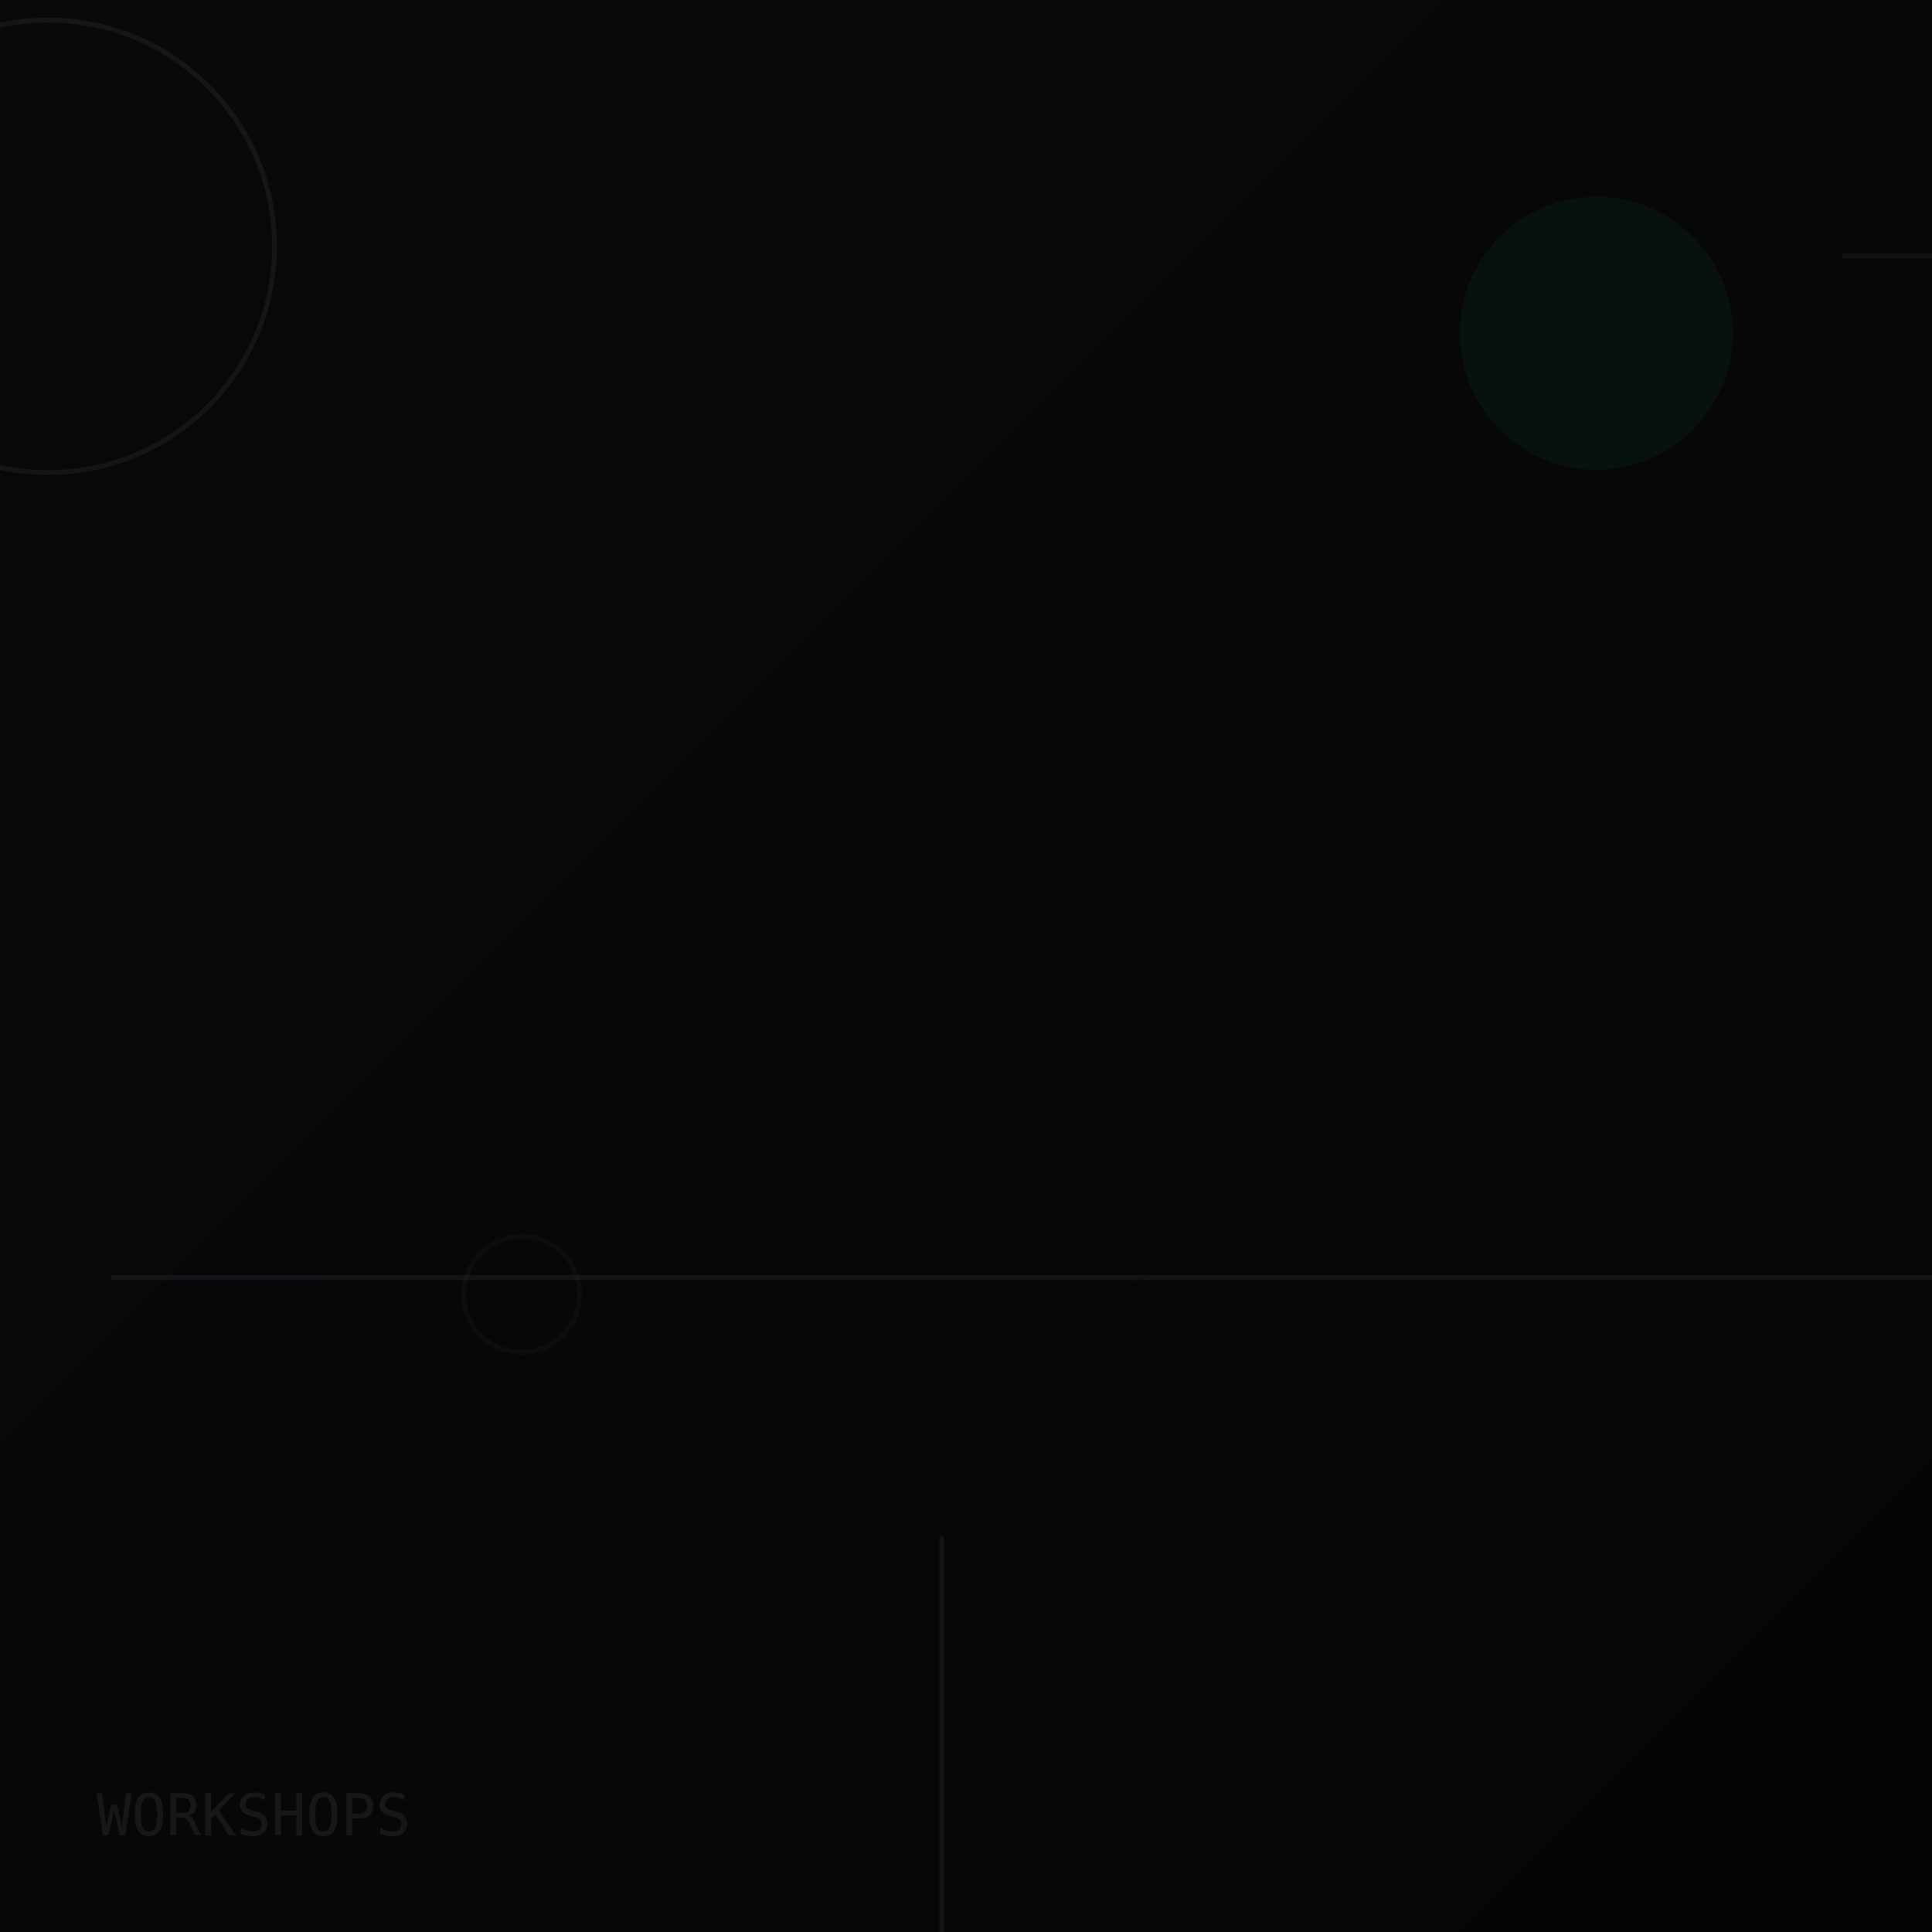
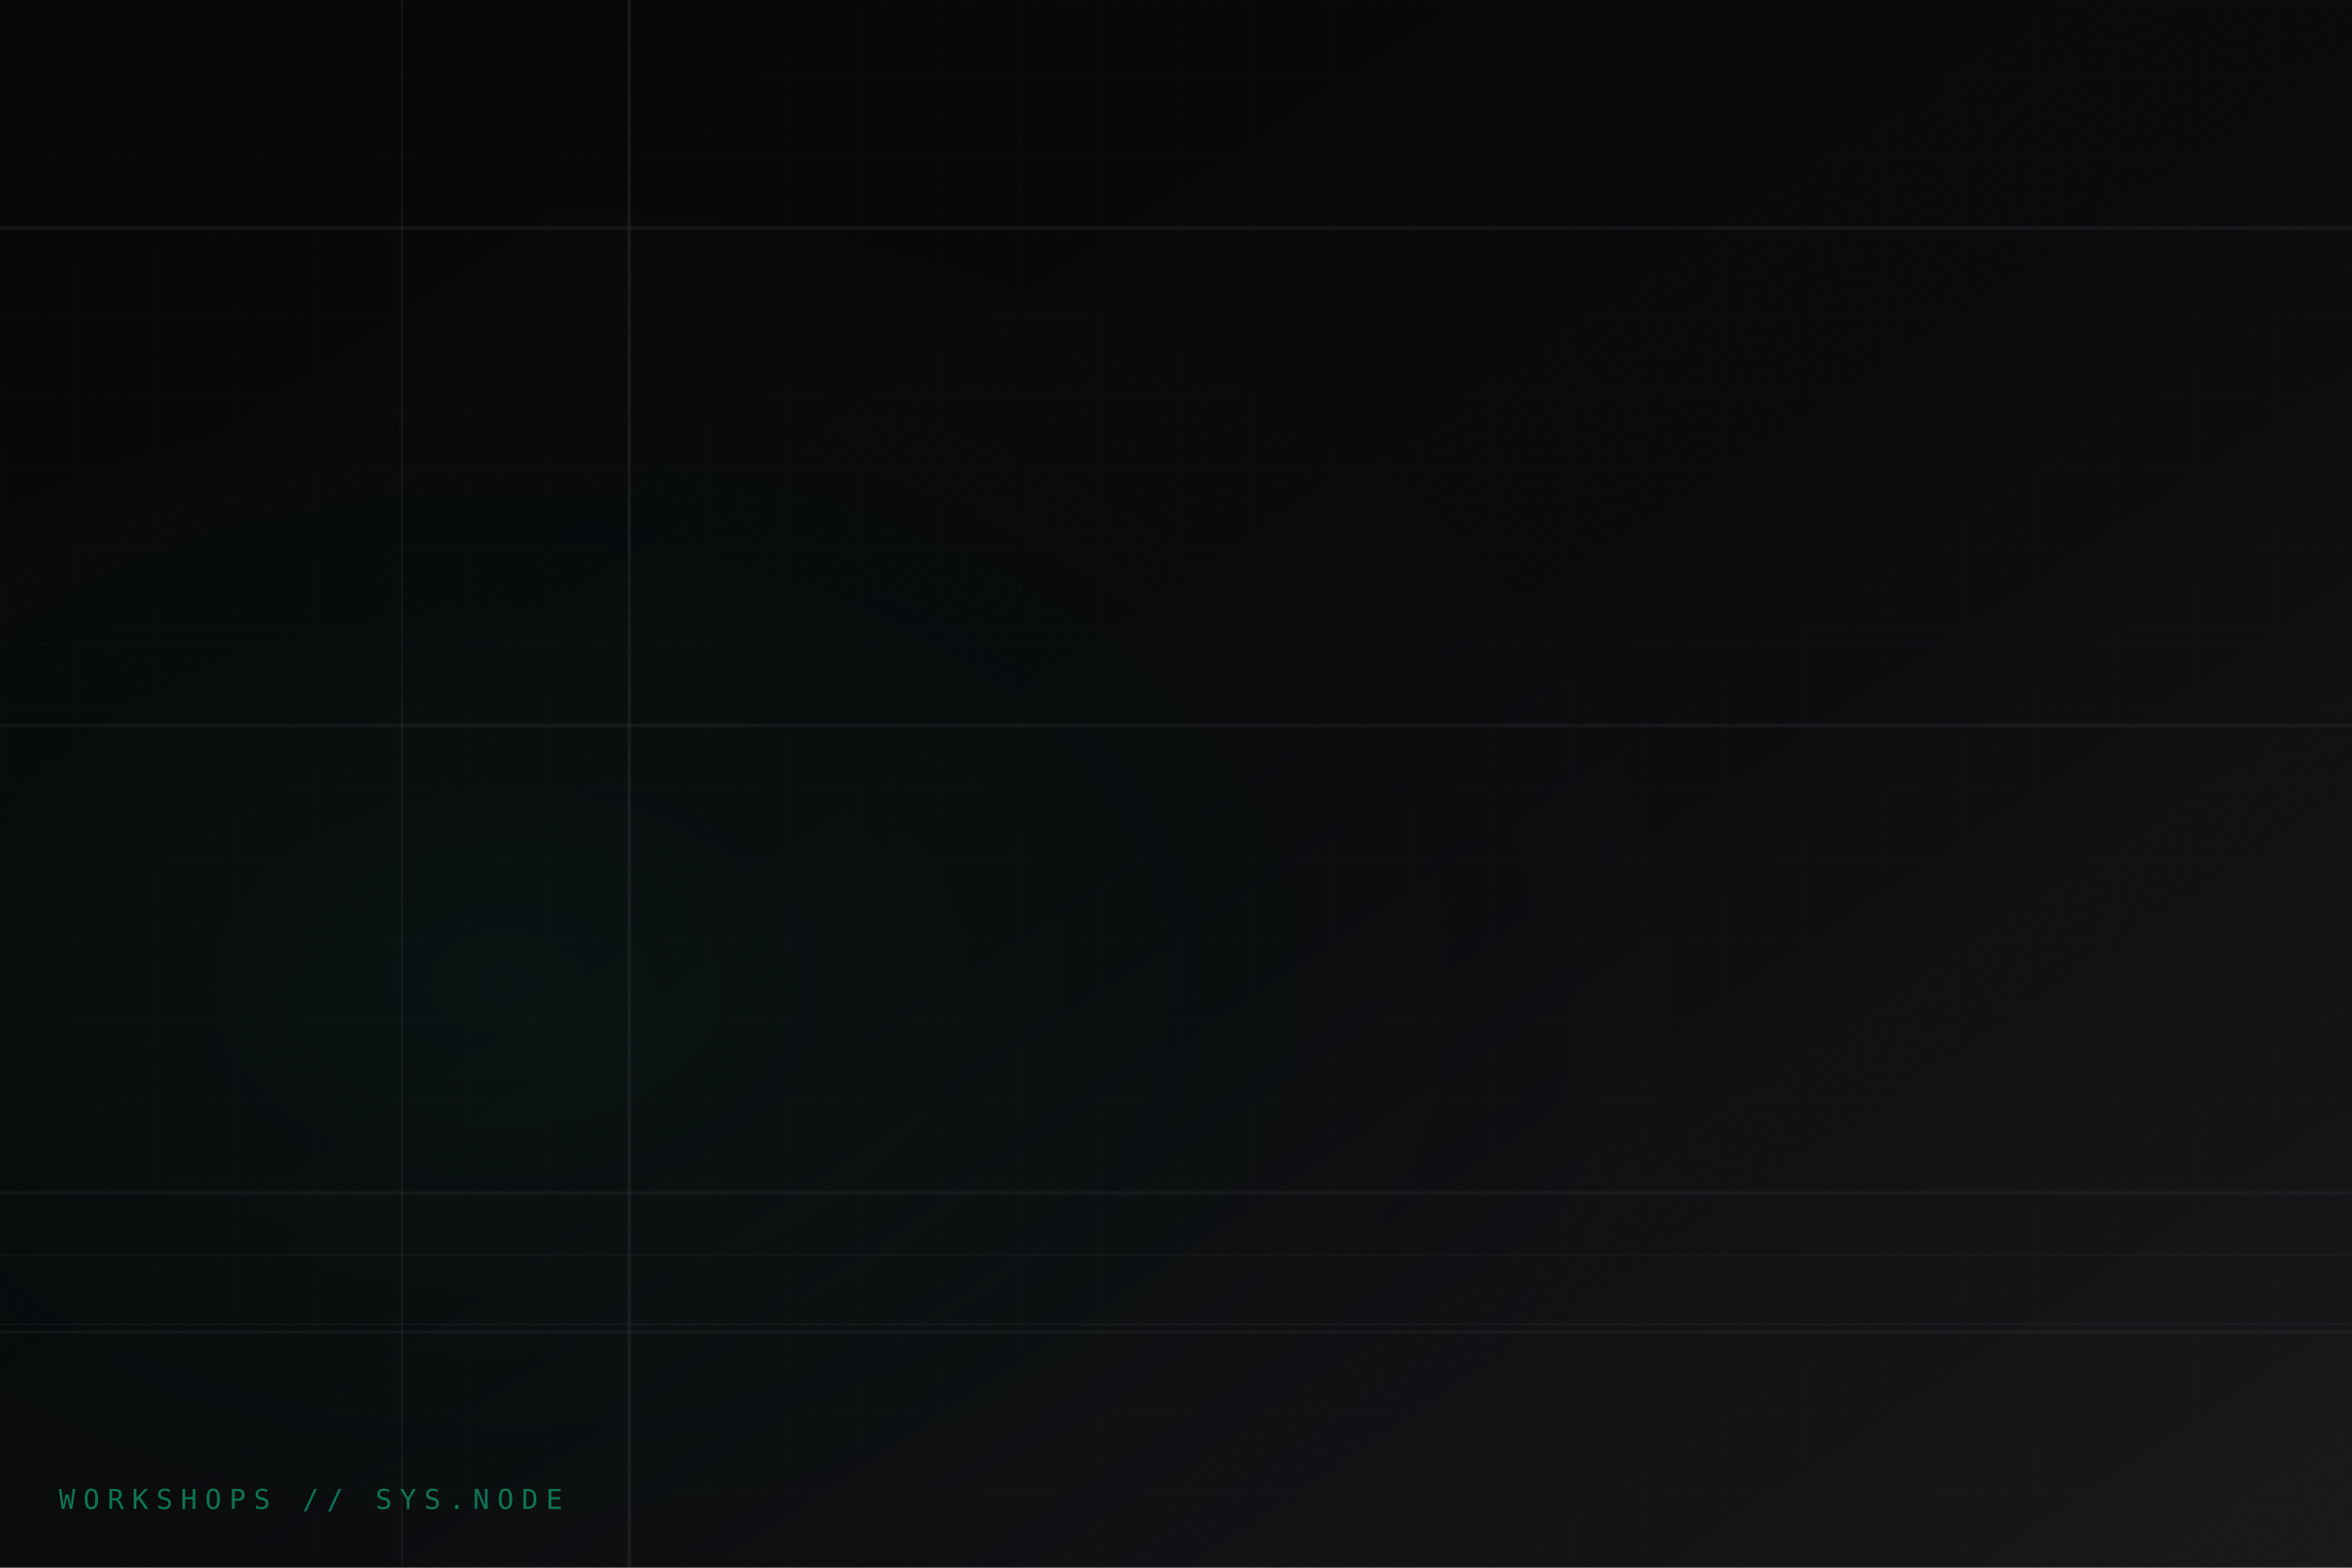
- <svg xmlns="http://www.w3.org/2000/svg" width="800" height="800" viewBox="0 0 800 800">
+ <svg xmlns="http://www.w3.org/2000/svg" width="1200" height="800" viewBox="0 0 1200 800" preserveAspectRatio="xMidYMid slice">
  <defs>
-     <linearGradient id="grad-workshops" x1="0%" y1="0%" x2="100%" y2="100%">
-       <stop offset="0%" style="stop-color:#09090b;stop-opacity:1" />
-       <stop offset="100%" style="stop-color:#050505;stop-opacity:1" />
+     <filter id="noise-workshops" x="0%" y="0%" width="100%" height="100%">
+       <feTurbulence type="fractalNoise" baseFrequency="0.696" numOctaves="3" result="noise" />
+       <feColorMatrix type="matrix" values="1 0 0 0 0  0 1 0 0 0  0 0 1 0 0  0 0 0 0.05 0" in="noise" result="coloredNoise" />
+       <feComposite operator="in" in="coloredNoise" in2="SourceGraphic" result="composite" />
+     </filter>
+     <linearGradient id="grad-main-workshops" x1="0%" y1="0%" x2="100%" y2="100%">
+       <stop offset="0%" stop-color="#050505" />
+       <stop offset="50%" stop-color="#09090b" />
+       <stop offset="100%" stop-color="#18181b" />
    </linearGradient>
+     <radialGradient id="glow-workshops" cx="21.763%" cy="62.652%" r="60%">
+       <stop offset="0%" stop-color="#064e3b" stop-opacity="0.15" />
+       <stop offset="100%" stop-color="#050505" stop-opacity="0" />
+     </radialGradient>
+     <pattern id="grid-workshops" width="40" height="40" patternUnits="userSpaceOnUse">
+       <path d="M 40 0 L 0 0 0 40" fill="none" stroke="#27272a" stroke-width="0.5" stroke-opacity="0.3" />
+     </pattern>
  </defs>
-   <rect width="100%" height="100%" fill="url(#grad-workshops)" />
-   <circle cx="216" cy="536" r="24" stroke="#27272a" stroke-width="2" fill="none" opacity="0.179" />
-   <circle cx="20" cy="102" r="93.667" stroke="#27272a" stroke-width="2" fill="none" opacity="0.44" />
-   <rect x="389" y="636" width="2" height="800" fill="#3f3f46" fill-opacity="0.211" />
-   <rect x="46" y="528" width="800" height="2" fill="#3f3f46" fill-opacity="0.252" />
-   <circle cx="661" cy="138" r="56.5" fill="#10b981" fill-opacity="0.062" />
-   <rect x="763" y="105" width="800" height="2" fill="#3f3f46" fill-opacity="0.237" />
-   <text x="40" y="760" font-family="monospace" font-size="24" fill="#27272a" opacity="0.5">WORKSHOPS</text>
+   <rect width="100%" height="100%" fill="url(#grad-main-workshops)" />
+   <rect width="100%" height="100%" fill="url(#glow-workshops)" />
+   <rect width="100%" height="100%" fill="url(#grid-workshops)" opacity="0.5" />
+   <rect x="17.044%" y="0" width="0.943" height="100%" fill="#52525b" opacity="0.16" />
+   <rect x="0" y="84.869%" width="100%" height="1.358" fill="#52525b" opacity="0.142" />
+   <rect x="0" y="75.977%" width="100%" height="1.907" fill="#52525b" opacity="0.128" />
+   <rect x="26.689%" y="0" width="1.065" height="100%" fill="#52525b" opacity="0.174" />
+   <rect x="0" y="14.421%" width="100%" height="1.82" fill="#52525b" opacity="0.19" />
+   <rect x="0" y="80.012%" width="100%" height="0.725" fill="#52525b" opacity="0.099" />
+   <rect x="0" y="84.423%" width="100%" height="0.943" fill="#52525b" opacity="0.133" />
+   <rect x="0" y="46.177%" width="100%" height="1.79" fill="#52525b" opacity="0.155" />
+   <rect x="0" y="41.069%" width="100%" height="0.892" fill="#52525b" opacity="0.052" />
+   <rect x="26.737%" y="0" width="1.074" height="100%" fill="#52525b" opacity="0.16" />
+   <text x="30" y="770" font-family="monospace" font-size="14" fill="#10b981" opacity="0.6" letter-spacing="4">
+             WORKSHOPS // SYS.NODE
+         </text>
+   <rect width="100%" height="100%" filter="url(#noise-workshops)" opacity="0.3" pointer-events="none" />
</svg>
